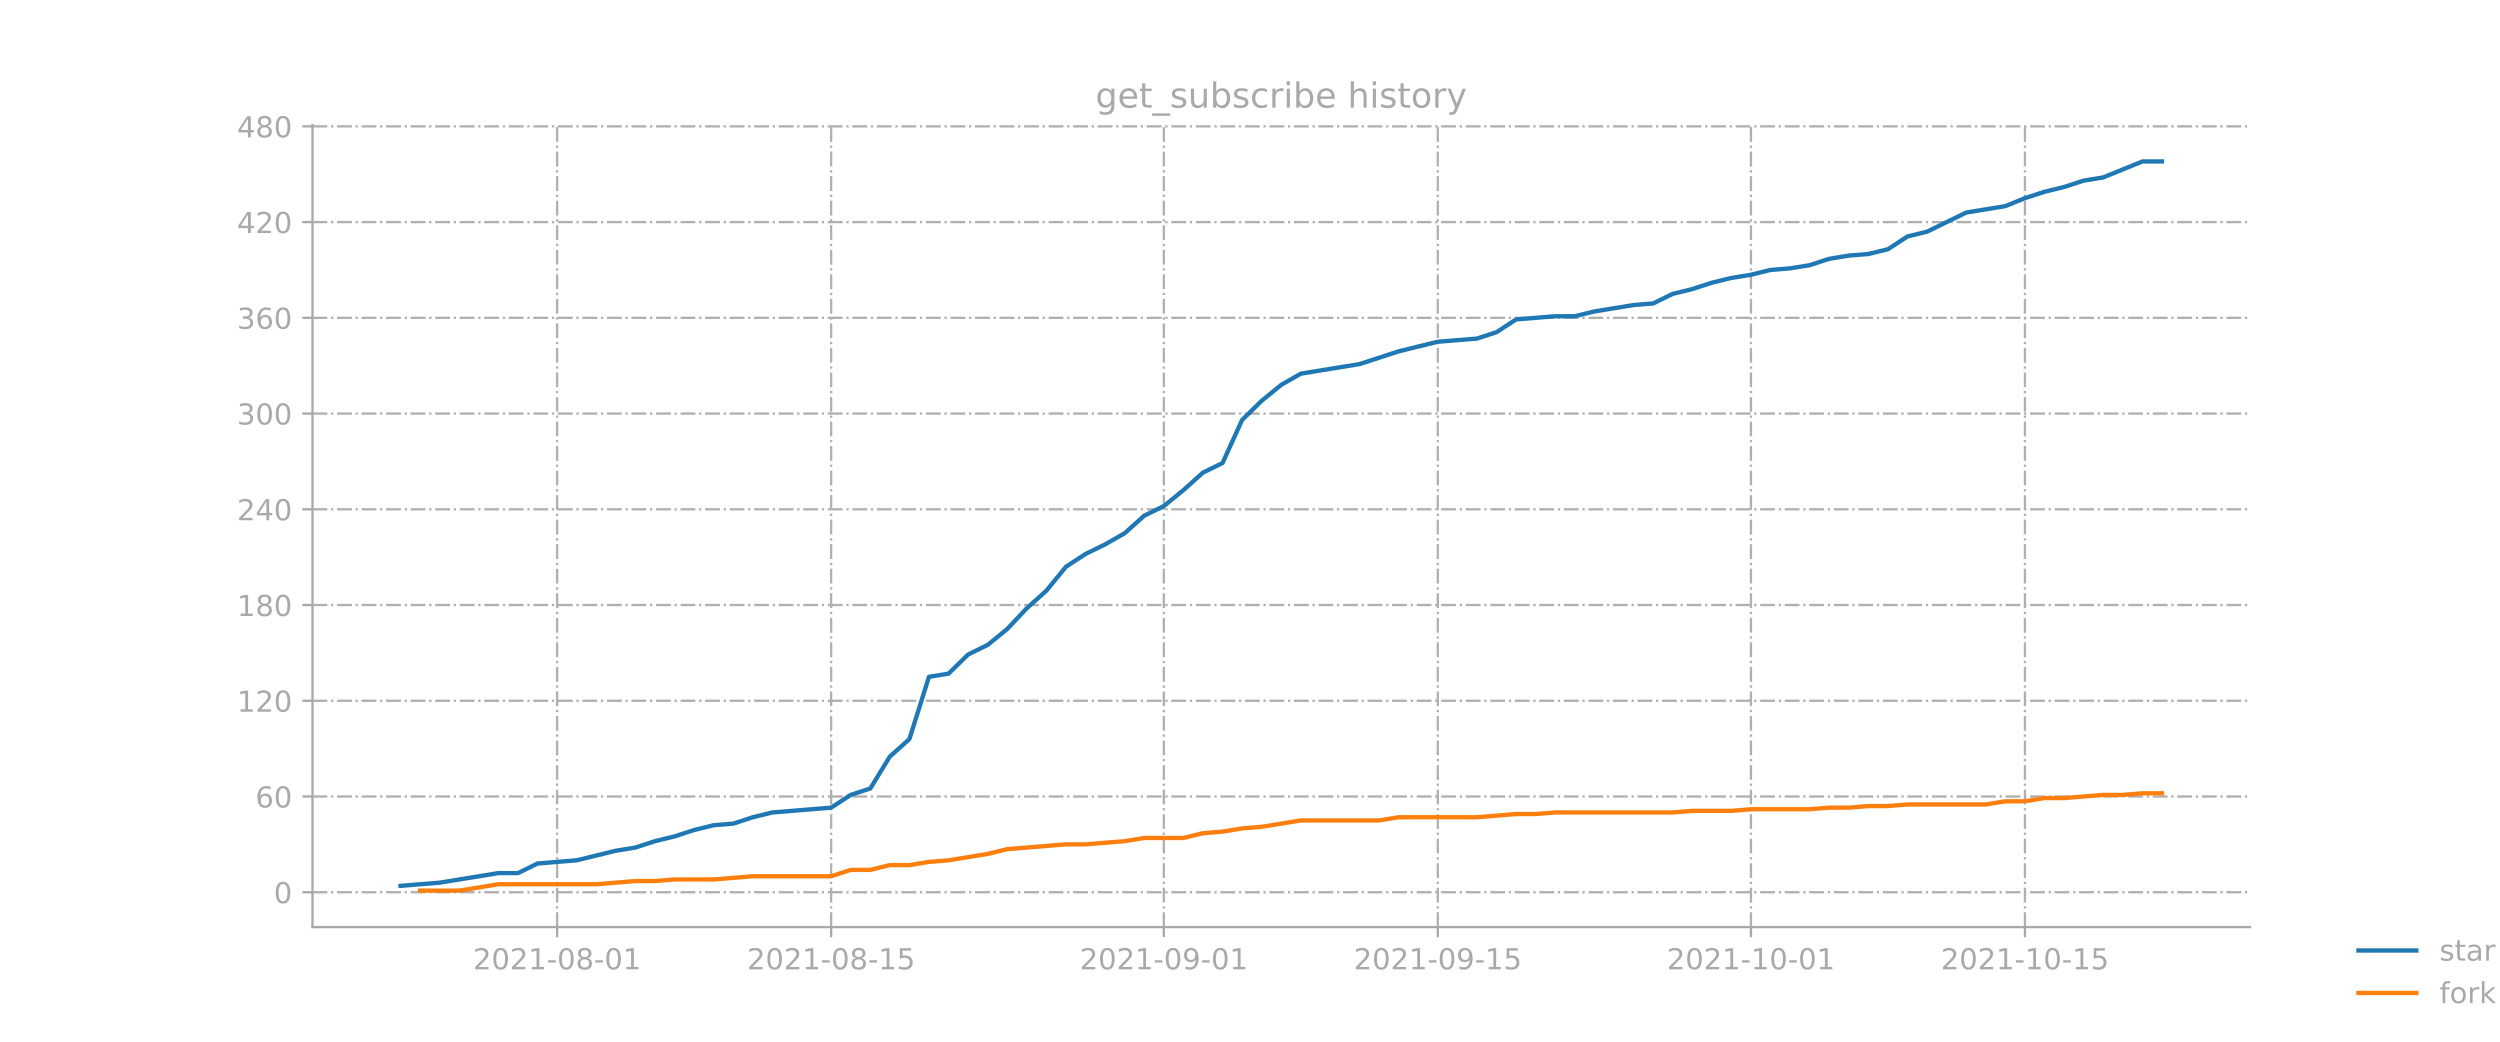
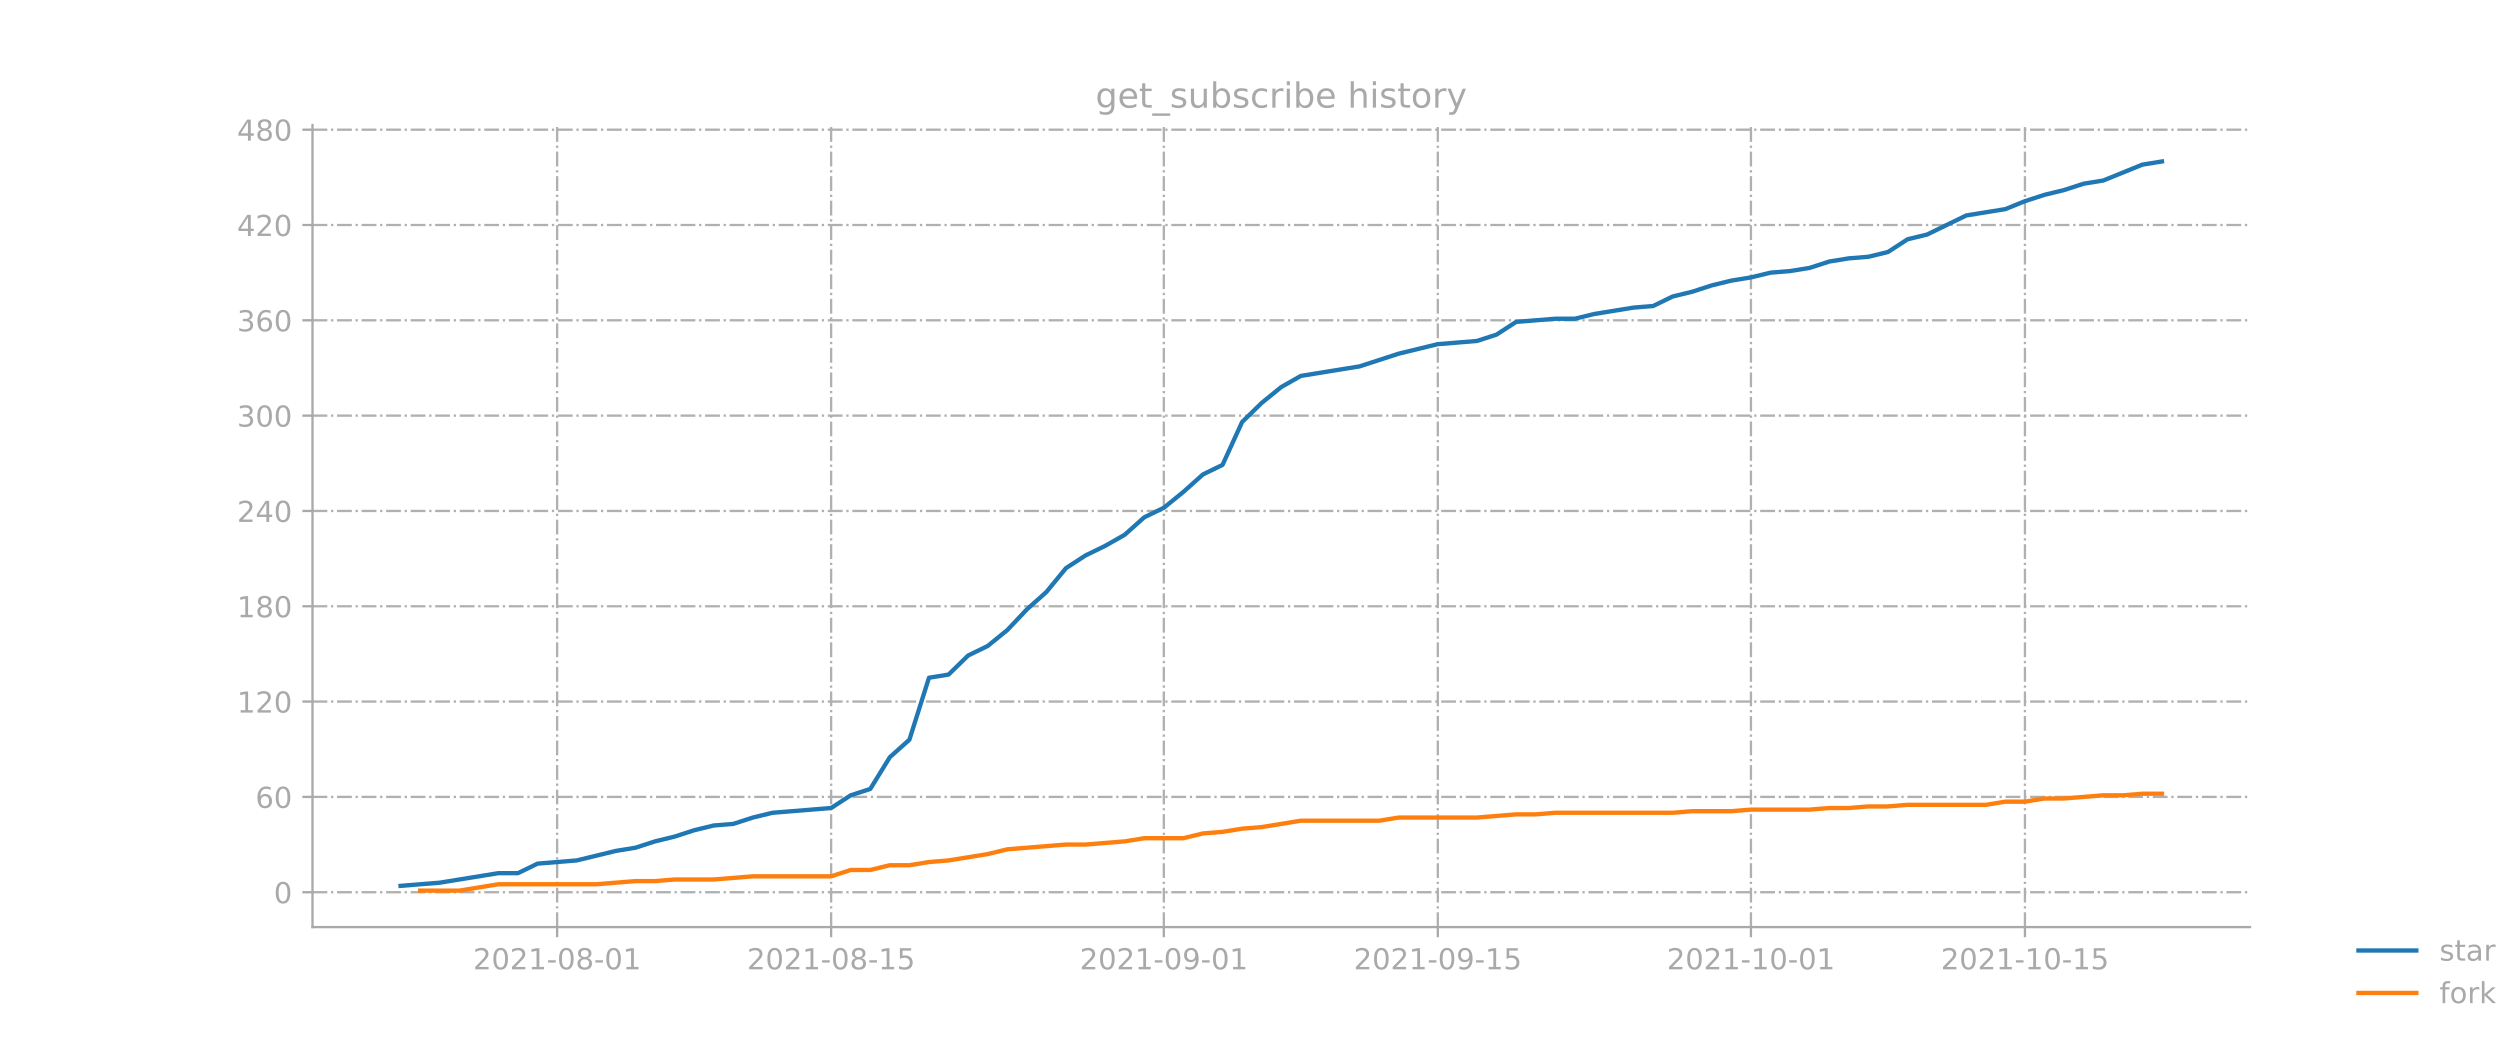
<svg xmlns="http://www.w3.org/2000/svg" xmlns:xlink="http://www.w3.org/1999/xlink" height="360pt" version="1.1" viewBox="0 0 864 360" width="864pt">
  <defs>
    <style type="text/css">*{stroke-linecap:butt;stroke-linejoin:round;}</style>
  </defs>
  <g id="figure_1">
    <g id="patch_1">
      <path d="M 0 360  L 864 360  L 864 0  L 0 0  z " style="fill:none;opacity:0;" />
    </g>
    <g id="axes_1">
      <g id="patch_2">
        <path d="M 108 320.4  L 777.6 320.4  L 777.6 43.2  L 108 43.2  z " style="fill:none;opacity:0;" />
      </g>
      <g id="matplotlib.axis_1">
        <g id="xtick_1">
          <g id="line2d_1">
-             <path clip-path="url(#pc5bb40e50d)" d="M 192.545 320.4  L 192.545 43.2  " style="fill:none;stroke:#b0b0b0;stroke-dasharray:5.12,1.28,0.8,1.28;stroke-dashoffset:0;stroke-width:0.8;" />
+             <path clip-path="url(#pb5d7f34fd7)" d="M 192.545 320.4  L 192.545 43.2  " style="fill:none;stroke:#b0b0b0;stroke-dasharray:5.12,1.28,0.8,1.28;stroke-dashoffset:0;stroke-width:0.8;" />
          </g>
          <g id="line2d_2">
            <defs>
-               <path d="M 0 0  L 0 3.5  " id="m64d366ba13" style="stroke:#a9a9a9;stroke-width:0.8;" />
+               <path d="M 0 0  L 0 3.5  " id="m51f40c4cc3" style="stroke:#a9a9a9;stroke-width:0.8;" />
            </defs>
            <g>
-               <use style="fill:#a9a9a9;stroke:#a9a9a9;stroke-width:0.8;" x="192.545" xlink:href="#m64d366ba13" y="320.4" />
+               <use style="fill:#a9a9a9;stroke:#a9a9a9;stroke-width:0.8;" x="192.545" xlink:href="#m51f40c4cc3" y="320.4" />
            </g>
          </g>
          <g id="text_1">
            <g style="fill:#a9a9a9;" transform="translate(163.4876 334.9984)scale(0.1 -0.1)">
              <defs>
                <path d="M 1228 531  L 3431 531  L 3431 0  L 469 0  L 469 531  Q 828 903 1448 1529  Q 2069 2156 2228 2338  Q 2531 2678 2651 2914  Q 2772 3150 2772 3378  Q 2772 3750 2511 3984  Q 2250 4219 1831 4219  Q 1534 4219 1204 4116  Q 875 4013 500 3803  L 500 4441  Q 881 4594 1212 4672  Q 1544 4750 1819 4750  Q 2544 4750 2975 4387  Q 3406 4025 3406 3419  Q 3406 3131 3298 2873  Q 3191 2616 2906 2266  Q 2828 2175 2409 1742  Q 1991 1309 1228 531  z " id="DejaVuSans-32" transform="scale(0.015625)" />
                <path d="M 2034 4250  Q 1547 4250 1301 3770  Q 1056 3291 1056 2328  Q 1056 1369 1301 889  Q 1547 409 2034 409  Q 2525 409 2770 889  Q 3016 1369 3016 2328  Q 3016 3291 2770 3770  Q 2525 4250 2034 4250  z M 2034 4750  Q 2819 4750 3233 4129  Q 3647 3509 3647 2328  Q 3647 1150 3233 529  Q 2819 -91 2034 -91  Q 1250 -91 836 529  Q 422 1150 422 2328  Q 422 3509 836 4129  Q 1250 4750 2034 4750  z " id="DejaVuSans-30" transform="scale(0.015625)" />
                <path d="M 794 531  L 1825 531  L 1825 4091  L 703 3866  L 703 4441  L 1819 4666  L 2450 4666  L 2450 531  L 3481 531  L 3481 0  L 794 0  L 794 531  z " id="DejaVuSans-31" transform="scale(0.015625)" />
                <path d="M 313 2009  L 1997 2009  L 1997 1497  L 313 1497  L 313 2009  z " id="DejaVuSans-2d" transform="scale(0.015625)" />
                <path d="M 2034 2216  Q 1584 2216 1326 1975  Q 1069 1734 1069 1313  Q 1069 891 1326 650  Q 1584 409 2034 409  Q 2484 409 2743 651  Q 3003 894 3003 1313  Q 3003 1734 2745 1975  Q 2488 2216 2034 2216  z M 1403 2484  Q 997 2584 770 2862  Q 544 3141 544 3541  Q 544 4100 942 4425  Q 1341 4750 2034 4750  Q 2731 4750 3128 4425  Q 3525 4100 3525 3541  Q 3525 3141 3298 2862  Q 3072 2584 2669 2484  Q 3125 2378 3379 2068  Q 3634 1759 3634 1313  Q 3634 634 3220 271  Q 2806 -91 2034 -91  Q 1263 -91 848 271  Q 434 634 434 1313  Q 434 1759 690 2068  Q 947 2378 1403 2484  z M 1172 3481  Q 1172 3119 1398 2916  Q 1625 2713 2034 2713  Q 2441 2713 2670 2916  Q 2900 3119 2900 3481  Q 2900 3844 2670 4047  Q 2441 4250 2034 4250  Q 1625 4250 1398 4047  Q 1172 3844 1172 3481  z " id="DejaVuSans-38" transform="scale(0.015625)" />
              </defs>
              <use xlink:href="#DejaVuSans-32" />
              <use x="63.623" xlink:href="#DejaVuSans-30" />
              <use x="127.246" xlink:href="#DejaVuSans-32" />
              <use x="190.869" xlink:href="#DejaVuSans-31" />
              <use x="254.492" xlink:href="#DejaVuSans-2d" />
              <use x="290.576" xlink:href="#DejaVuSans-30" />
              <use x="354.199" xlink:href="#DejaVuSans-38" />
              <use x="417.822" xlink:href="#DejaVuSans-2d" />
              <use x="453.906" xlink:href="#DejaVuSans-30" />
              <use x="517.529" xlink:href="#DejaVuSans-31" />
            </g>
          </g>
        </g>
        <g id="xtick_2">
          <g id="line2d_3">
-             <path clip-path="url(#pc5bb40e50d)" d="M 287.236 320.4  L 287.236 43.2  " style="fill:none;stroke:#b0b0b0;stroke-dasharray:5.12,1.28,0.8,1.28;stroke-dashoffset:0;stroke-width:0.8;" />
+             <path clip-path="url(#pb5d7f34fd7)" d="M 287.236 320.4  L 287.236 43.2  " style="fill:none;stroke:#b0b0b0;stroke-dasharray:5.12,1.28,0.8,1.28;stroke-dashoffset:0;stroke-width:0.8;" />
          </g>
          <g id="line2d_4">
            <g>
-               <use style="fill:#a9a9a9;stroke:#a9a9a9;stroke-width:0.8;" x="287.236" xlink:href="#m64d366ba13" y="320.4" />
+               <use style="fill:#a9a9a9;stroke:#a9a9a9;stroke-width:0.8;" x="287.236" xlink:href="#m51f40c4cc3" y="320.4" />
            </g>
          </g>
          <g id="text_2">
            <g style="fill:#a9a9a9;" transform="translate(258.1786 334.9984)scale(0.1 -0.1)">
              <defs>
                <path d="M 691 4666  L 3169 4666  L 3169 4134  L 1269 4134  L 1269 2991  Q 1406 3038 1543 3061  Q 1681 3084 1819 3084  Q 2600 3084 3056 2656  Q 3513 2228 3513 1497  Q 3513 744 3044 326  Q 2575 -91 1722 -91  Q 1428 -91 1123 -41  Q 819 9 494 109  L 494 744  Q 775 591 1075 516  Q 1375 441 1709 441  Q 2250 441 2565 725  Q 2881 1009 2881 1497  Q 2881 1984 2565 2268  Q 2250 2553 1709 2553  Q 1456 2553 1204 2497  Q 953 2441 691 2322  L 691 4666  z " id="DejaVuSans-35" transform="scale(0.015625)" />
              </defs>
              <use xlink:href="#DejaVuSans-32" />
              <use x="63.623" xlink:href="#DejaVuSans-30" />
              <use x="127.246" xlink:href="#DejaVuSans-32" />
              <use x="190.869" xlink:href="#DejaVuSans-31" />
              <use x="254.492" xlink:href="#DejaVuSans-2d" />
              <use x="290.576" xlink:href="#DejaVuSans-30" />
              <use x="354.199" xlink:href="#DejaVuSans-38" />
              <use x="417.822" xlink:href="#DejaVuSans-2d" />
              <use x="453.906" xlink:href="#DejaVuSans-31" />
              <use x="517.529" xlink:href="#DejaVuSans-35" />
            </g>
          </g>
        </g>
        <g id="xtick_3">
          <g id="line2d_5">
-             <path clip-path="url(#pc5bb40e50d)" d="M 402.218 320.4  L 402.218 43.2  " style="fill:none;stroke:#b0b0b0;stroke-dasharray:5.12,1.28,0.8,1.28;stroke-dashoffset:0;stroke-width:0.8;" />
+             <path clip-path="url(#pb5d7f34fd7)" d="M 402.218 320.4  L 402.218 43.2  " style="fill:none;stroke:#b0b0b0;stroke-dasharray:5.12,1.28,0.8,1.28;stroke-dashoffset:0;stroke-width:0.8;" />
          </g>
          <g id="line2d_6">
            <g>
-               <use style="fill:#a9a9a9;stroke:#a9a9a9;stroke-width:0.8;" x="402.218" xlink:href="#m64d366ba13" y="320.4" />
+               <use style="fill:#a9a9a9;stroke:#a9a9a9;stroke-width:0.8;" x="402.218" xlink:href="#m51f40c4cc3" y="320.4" />
            </g>
          </g>
          <g id="text_3">
            <g style="fill:#a9a9a9;" transform="translate(373.1604 334.9984)scale(0.1 -0.1)">
              <defs>
                <path d="M 703 97  L 703 672  Q 941 559 1184 500  Q 1428 441 1663 441  Q 2288 441 2617 861  Q 2947 1281 2994 2138  Q 2813 1869 2534 1725  Q 2256 1581 1919 1581  Q 1219 1581 811 2004  Q 403 2428 403 3163  Q 403 3881 828 4315  Q 1253 4750 1959 4750  Q 2769 4750 3195 4129  Q 3622 3509 3622 2328  Q 3622 1225 3098 567  Q 2575 -91 1691 -91  Q 1453 -91 1209 -44  Q 966 3 703 97  z M 1959 2075  Q 2384 2075 2632 2365  Q 2881 2656 2881 3163  Q 2881 3666 2632 3958  Q 2384 4250 1959 4250  Q 1534 4250 1286 3958  Q 1038 3666 1038 3163  Q 1038 2656 1286 2365  Q 1534 2075 1959 2075  z " id="DejaVuSans-39" transform="scale(0.015625)" />
              </defs>
              <use xlink:href="#DejaVuSans-32" />
              <use x="63.623" xlink:href="#DejaVuSans-30" />
              <use x="127.246" xlink:href="#DejaVuSans-32" />
              <use x="190.869" xlink:href="#DejaVuSans-31" />
              <use x="254.492" xlink:href="#DejaVuSans-2d" />
              <use x="290.576" xlink:href="#DejaVuSans-30" />
              <use x="354.199" xlink:href="#DejaVuSans-39" />
              <use x="417.822" xlink:href="#DejaVuSans-2d" />
              <use x="453.906" xlink:href="#DejaVuSans-30" />
              <use x="517.529" xlink:href="#DejaVuSans-31" />
            </g>
          </g>
        </g>
        <g id="xtick_4">
          <g id="line2d_7">
-             <path clip-path="url(#pc5bb40e50d)" d="M 496.909 320.4  L 496.909 43.2  " style="fill:none;stroke:#b0b0b0;stroke-dasharray:5.12,1.28,0.8,1.28;stroke-dashoffset:0;stroke-width:0.8;" />
+             <path clip-path="url(#pb5d7f34fd7)" d="M 496.909 320.4  L 496.909 43.2  " style="fill:none;stroke:#b0b0b0;stroke-dasharray:5.12,1.28,0.8,1.28;stroke-dashoffset:0;stroke-width:0.8;" />
          </g>
          <g id="line2d_8">
            <g>
-               <use style="fill:#a9a9a9;stroke:#a9a9a9;stroke-width:0.8;" x="496.909" xlink:href="#m64d366ba13" y="320.4" />
+               <use style="fill:#a9a9a9;stroke:#a9a9a9;stroke-width:0.8;" x="496.909" xlink:href="#m51f40c4cc3" y="320.4" />
            </g>
          </g>
          <g id="text_4">
            <g style="fill:#a9a9a9;" transform="translate(467.8513 334.9984)scale(0.1 -0.1)">
              <use xlink:href="#DejaVuSans-32" />
              <use x="63.623" xlink:href="#DejaVuSans-30" />
              <use x="127.246" xlink:href="#DejaVuSans-32" />
              <use x="190.869" xlink:href="#DejaVuSans-31" />
              <use x="254.492" xlink:href="#DejaVuSans-2d" />
              <use x="290.576" xlink:href="#DejaVuSans-30" />
              <use x="354.199" xlink:href="#DejaVuSans-39" />
              <use x="417.822" xlink:href="#DejaVuSans-2d" />
              <use x="453.906" xlink:href="#DejaVuSans-31" />
              <use x="517.529" xlink:href="#DejaVuSans-35" />
            </g>
          </g>
        </g>
        <g id="xtick_5">
          <g id="line2d_9">
-             <path clip-path="url(#pc5bb40e50d)" d="M 605.127 320.4  L 605.127 43.2  " style="fill:none;stroke:#b0b0b0;stroke-dasharray:5.12,1.28,0.8,1.28;stroke-dashoffset:0;stroke-width:0.8;" />
+             <path clip-path="url(#pb5d7f34fd7)" d="M 605.127 320.4  L 605.127 43.2  " style="fill:none;stroke:#b0b0b0;stroke-dasharray:5.12,1.28,0.8,1.28;stroke-dashoffset:0;stroke-width:0.8;" />
          </g>
          <g id="line2d_10">
            <g>
-               <use style="fill:#a9a9a9;stroke:#a9a9a9;stroke-width:0.8;" x="605.127" xlink:href="#m64d366ba13" y="320.4" />
+               <use style="fill:#a9a9a9;stroke:#a9a9a9;stroke-width:0.8;" x="605.127" xlink:href="#m51f40c4cc3" y="320.4" />
            </g>
          </g>
          <g id="text_5">
            <g style="fill:#a9a9a9;" transform="translate(576.0695 334.9984)scale(0.1 -0.1)">
              <use xlink:href="#DejaVuSans-32" />
              <use x="63.623" xlink:href="#DejaVuSans-30" />
              <use x="127.246" xlink:href="#DejaVuSans-32" />
              <use x="190.869" xlink:href="#DejaVuSans-31" />
              <use x="254.492" xlink:href="#DejaVuSans-2d" />
              <use x="290.576" xlink:href="#DejaVuSans-31" />
              <use x="354.199" xlink:href="#DejaVuSans-30" />
              <use x="417.822" xlink:href="#DejaVuSans-2d" />
              <use x="453.906" xlink:href="#DejaVuSans-30" />
              <use x="517.529" xlink:href="#DejaVuSans-31" />
            </g>
          </g>
        </g>
        <g id="xtick_6">
          <g id="line2d_11">
-             <path clip-path="url(#pc5bb40e50d)" d="M 699.818 320.4  L 699.818 43.2  " style="fill:none;stroke:#b0b0b0;stroke-dasharray:5.12,1.28,0.8,1.28;stroke-dashoffset:0;stroke-width:0.8;" />
+             <path clip-path="url(#pb5d7f34fd7)" d="M 699.818 320.4  L 699.818 43.2  " style="fill:none;stroke:#b0b0b0;stroke-dasharray:5.12,1.28,0.8,1.28;stroke-dashoffset:0;stroke-width:0.8;" />
          </g>
          <g id="line2d_12">
            <g>
-               <use style="fill:#a9a9a9;stroke:#a9a9a9;stroke-width:0.8;" x="699.818" xlink:href="#m64d366ba13" y="320.4" />
+               <use style="fill:#a9a9a9;stroke:#a9a9a9;stroke-width:0.8;" x="699.818" xlink:href="#m51f40c4cc3" y="320.4" />
            </g>
          </g>
          <g id="text_6">
            <g style="fill:#a9a9a9;" transform="translate(670.7604 334.9984)scale(0.1 -0.1)">
              <use xlink:href="#DejaVuSans-32" />
              <use x="63.623" xlink:href="#DejaVuSans-30" />
              <use x="127.246" xlink:href="#DejaVuSans-32" />
              <use x="190.869" xlink:href="#DejaVuSans-31" />
              <use x="254.492" xlink:href="#DejaVuSans-2d" />
              <use x="290.576" xlink:href="#DejaVuSans-31" />
              <use x="354.199" xlink:href="#DejaVuSans-30" />
              <use x="417.822" xlink:href="#DejaVuSans-2d" />
              <use x="453.906" xlink:href="#DejaVuSans-31" />
              <use x="517.529" xlink:href="#DejaVuSans-35" />
            </g>
          </g>
        </g>
      </g>
      <g id="matplotlib.axis_2">
        <g id="ytick_1">
          <g id="line2d_13">
-             <path clip-path="url(#pc5bb40e50d)" d="M 108 308.351  L 777.6 308.351  " style="fill:none;stroke:#b0b0b0;stroke-dasharray:5.12,1.28,0.8,1.28;stroke-dashoffset:0;stroke-width:0.8;" />
+             <path clip-path="url(#pb5d7f34fd7)" d="M 108 308.349  L 777.6 308.349  " style="fill:none;stroke:#b0b0b0;stroke-dasharray:5.12,1.28,0.8,1.28;stroke-dashoffset:0;stroke-width:0.8;" />
          </g>
          <g id="line2d_14">
            <defs>
-               <path d="M 0 0  L -3.5 0  " id="m53ef4f832f" style="stroke:#a9a9a9;stroke-width:0.8;" />
+               <path d="M 0 0  L -3.5 0  " id="m54c7d677dd" style="stroke:#a9a9a9;stroke-width:0.8;" />
            </defs>
            <g>
-               <use style="fill:#a9a9a9;stroke:#a9a9a9;stroke-width:0.8;" x="108" xlink:href="#m53ef4f832f" y="308.351" />
+               <use style="fill:#a9a9a9;stroke:#a9a9a9;stroke-width:0.8;" x="108" xlink:href="#m54c7d677dd" y="308.349" />
            </g>
          </g>
          <g id="text_7">
-             <g style="fill:#a9a9a9;" transform="translate(94.6375 312.1506)scale(0.1 -0.1)">
+             <g style="fill:#a9a9a9;" transform="translate(94.6375 312.1482)scale(0.1 -0.1)">
              <use xlink:href="#DejaVuSans-30" />
            </g>
          </g>
        </g>
        <g id="ytick_2">
          <g id="line2d_15">
-             <path clip-path="url(#pc5bb40e50d)" d="M 108 275.266  L 777.6 275.266  " style="fill:none;stroke:#b0b0b0;stroke-dasharray:5.12,1.28,0.8,1.28;stroke-dashoffset:0;stroke-width:0.8;" />
+             <path clip-path="url(#pb5d7f34fd7)" d="M 108 275.408  L 777.6 275.408  " style="fill:none;stroke:#b0b0b0;stroke-dasharray:5.12,1.28,0.8,1.28;stroke-dashoffset:0;stroke-width:0.8;" />
          </g>
          <g id="line2d_16">
            <g>
-               <use style="fill:#a9a9a9;stroke:#a9a9a9;stroke-width:0.8;" x="108" xlink:href="#m53ef4f832f" y="275.266" />
+               <use style="fill:#a9a9a9;stroke:#a9a9a9;stroke-width:0.8;" x="108" xlink:href="#m54c7d677dd" y="275.408" />
            </g>
          </g>
          <g id="text_8">
-             <g style="fill:#a9a9a9;" transform="translate(88.275 279.0653)scale(0.1 -0.1)">
+             <g style="fill:#a9a9a9;" transform="translate(88.275 279.2071)scale(0.1 -0.1)">
              <defs>
                <path d="M 2113 2584  Q 1688 2584 1439 2293  Q 1191 2003 1191 1497  Q 1191 994 1439 701  Q 1688 409 2113 409  Q 2538 409 2786 701  Q 3034 994 3034 1497  Q 3034 2003 2786 2293  Q 2538 2584 2113 2584  z M 3366 4563  L 3366 3988  Q 3128 4100 2886 4159  Q 2644 4219 2406 4219  Q 1781 4219 1451 3797  Q 1122 3375 1075 2522  Q 1259 2794 1537 2939  Q 1816 3084 2150 3084  Q 2853 3084 3261 2657  Q 3669 2231 3669 1497  Q 3669 778 3244 343  Q 2819 -91 2113 -91  Q 1303 -91 875 529  Q 447 1150 447 2328  Q 447 3434 972 4092  Q 1497 4750 2381 4750  Q 2619 4750 2861 4703  Q 3103 4656 3366 4563  z " id="DejaVuSans-36" transform="scale(0.015625)" />
              </defs>
              <use xlink:href="#DejaVuSans-36" />
              <use x="63.623" xlink:href="#DejaVuSans-30" />
            </g>
          </g>
        </g>
        <g id="ytick_3">
          <g id="line2d_17">
-             <path clip-path="url(#pc5bb40e50d)" d="M 108 242.181  L 777.6 242.181  " style="fill:none;stroke:#b0b0b0;stroke-dasharray:5.12,1.28,0.8,1.28;stroke-dashoffset:0;stroke-width:0.8;" />
+             <path clip-path="url(#pb5d7f34fd7)" d="M 108 242.467  L 777.6 242.467  " style="fill:none;stroke:#b0b0b0;stroke-dasharray:5.12,1.28,0.8,1.28;stroke-dashoffset:0;stroke-width:0.8;" />
          </g>
          <g id="line2d_18">
            <g>
-               <use style="fill:#a9a9a9;stroke:#a9a9a9;stroke-width:0.8;" x="108" xlink:href="#m53ef4f832f" y="242.181" />
+               <use style="fill:#a9a9a9;stroke:#a9a9a9;stroke-width:0.8;" x="108" xlink:href="#m54c7d677dd" y="242.467" />
            </g>
          </g>
          <g id="text_9">
-             <g style="fill:#a9a9a9;" transform="translate(81.9125 245.98)scale(0.1 -0.1)">
+             <g style="fill:#a9a9a9;" transform="translate(81.9125 246.2659)scale(0.1 -0.1)">
              <use xlink:href="#DejaVuSans-31" />
              <use x="63.623" xlink:href="#DejaVuSans-32" />
              <use x="127.246" xlink:href="#DejaVuSans-30" />
            </g>
          </g>
        </g>
        <g id="ytick_4">
          <g id="line2d_19">
-             <path clip-path="url(#pc5bb40e50d)" d="M 108 209.095  L 777.6 209.095  " style="fill:none;stroke:#b0b0b0;stroke-dasharray:5.12,1.28,0.8,1.28;stroke-dashoffset:0;stroke-width:0.8;" />
+             <path clip-path="url(#pb5d7f34fd7)" d="M 108 209.525  L 777.6 209.525  " style="fill:none;stroke:#b0b0b0;stroke-dasharray:5.12,1.28,0.8,1.28;stroke-dashoffset:0;stroke-width:0.8;" />
          </g>
          <g id="line2d_20">
            <g>
-               <use style="fill:#a9a9a9;stroke:#a9a9a9;stroke-width:0.8;" x="108" xlink:href="#m53ef4f832f" y="209.095" />
+               <use style="fill:#a9a9a9;stroke:#a9a9a9;stroke-width:0.8;" x="108" xlink:href="#m54c7d677dd" y="209.525" />
            </g>
          </g>
          <g id="text_10">
-             <g style="fill:#a9a9a9;" transform="translate(81.9125 212.8946)scale(0.1 -0.1)">
+             <g style="fill:#a9a9a9;" transform="translate(81.9125 213.3247)scale(0.1 -0.1)">
              <use xlink:href="#DejaVuSans-31" />
              <use x="63.623" xlink:href="#DejaVuSans-38" />
              <use x="127.246" xlink:href="#DejaVuSans-30" />
            </g>
          </g>
        </g>
        <g id="ytick_5">
          <g id="line2d_21">
-             <path clip-path="url(#pc5bb40e50d)" d="M 108 176.01  L 777.6 176.01  " style="fill:none;stroke:#b0b0b0;stroke-dasharray:5.12,1.28,0.8,1.28;stroke-dashoffset:0;stroke-width:0.8;" />
+             <path clip-path="url(#pb5d7f34fd7)" d="M 108 176.584  L 777.6 176.584  " style="fill:none;stroke:#b0b0b0;stroke-dasharray:5.12,1.28,0.8,1.28;stroke-dashoffset:0;stroke-width:0.8;" />
          </g>
          <g id="line2d_22">
            <g>
-               <use style="fill:#a9a9a9;stroke:#a9a9a9;stroke-width:0.8;" x="108" xlink:href="#m53ef4f832f" y="176.01" />
+               <use style="fill:#a9a9a9;stroke:#a9a9a9;stroke-width:0.8;" x="108" xlink:href="#m54c7d677dd" y="176.584" />
            </g>
          </g>
          <g id="text_11">
-             <g style="fill:#a9a9a9;" transform="translate(81.9125 179.8093)scale(0.1 -0.1)">
+             <g style="fill:#a9a9a9;" transform="translate(81.9125 180.3835)scale(0.1 -0.1)">
              <defs>
                <path d="M 2419 4116  L 825 1625  L 2419 1625  L 2419 4116  z M 2253 4666  L 3047 4666  L 3047 1625  L 3713 1625  L 3713 1100  L 3047 1100  L 3047 0  L 2419 0  L 2419 1100  L 313 1100  L 313 1709  L 2253 4666  z " id="DejaVuSans-34" transform="scale(0.015625)" />
              </defs>
              <use xlink:href="#DejaVuSans-32" />
              <use x="63.623" xlink:href="#DejaVuSans-34" />
              <use x="127.246" xlink:href="#DejaVuSans-30" />
            </g>
          </g>
        </g>
        <g id="ytick_6">
          <g id="line2d_23">
-             <path clip-path="url(#pc5bb40e50d)" d="M 108 142.925  L 777.6 142.925  " style="fill:none;stroke:#b0b0b0;stroke-dasharray:5.12,1.28,0.8,1.28;stroke-dashoffset:0;stroke-width:0.8;" />
+             <path clip-path="url(#pb5d7f34fd7)" d="M 108 143.643  L 777.6 143.643  " style="fill:none;stroke:#b0b0b0;stroke-dasharray:5.12,1.28,0.8,1.28;stroke-dashoffset:0;stroke-width:0.8;" />
          </g>
          <g id="line2d_24">
            <g>
-               <use style="fill:#a9a9a9;stroke:#a9a9a9;stroke-width:0.8;" x="108" xlink:href="#m53ef4f832f" y="142.925" />
+               <use style="fill:#a9a9a9;stroke:#a9a9a9;stroke-width:0.8;" x="108" xlink:href="#m54c7d677dd" y="143.643" />
            </g>
          </g>
          <g id="text_12">
-             <g style="fill:#a9a9a9;" transform="translate(81.9125 146.7239)scale(0.1 -0.1)">
+             <g style="fill:#a9a9a9;" transform="translate(81.9125 147.4424)scale(0.1 -0.1)">
              <defs>
                <path d="M 2597 2516  Q 3050 2419 3304 2112  Q 3559 1806 3559 1356  Q 3559 666 3084 287  Q 2609 -91 1734 -91  Q 1441 -91 1130 -33  Q 819 25 488 141  L 488 750  Q 750 597 1062 519  Q 1375 441 1716 441  Q 2309 441 2620 675  Q 2931 909 2931 1356  Q 2931 1769 2642 2001  Q 2353 2234 1838 2234  L 1294 2234  L 1294 2753  L 1863 2753  Q 2328 2753 2575 2939  Q 2822 3125 2822 3475  Q 2822 3834 2567 4026  Q 2313 4219 1838 4219  Q 1578 4219 1281 4162  Q 984 4106 628 3988  L 628 4550  Q 988 4650 1302 4700  Q 1616 4750 1894 4750  Q 2613 4750 3031 4423  Q 3450 4097 3450 3541  Q 3450 3153 3228 2886  Q 3006 2619 2597 2516  z " id="DejaVuSans-33" transform="scale(0.015625)" />
              </defs>
              <use xlink:href="#DejaVuSans-33" />
              <use x="63.623" xlink:href="#DejaVuSans-30" />
              <use x="127.246" xlink:href="#DejaVuSans-30" />
            </g>
          </g>
        </g>
        <g id="ytick_7">
          <g id="line2d_25">
-             <path clip-path="url(#pc5bb40e50d)" d="M 108 109.839  L 777.6 109.839  " style="fill:none;stroke:#b0b0b0;stroke-dasharray:5.12,1.28,0.8,1.28;stroke-dashoffset:0;stroke-width:0.8;" />
+             <path clip-path="url(#pb5d7f34fd7)" d="M 108 110.702  L 777.6 110.702  " style="fill:none;stroke:#b0b0b0;stroke-dasharray:5.12,1.28,0.8,1.28;stroke-dashoffset:0;stroke-width:0.8;" />
          </g>
          <g id="line2d_26">
            <g>
-               <use style="fill:#a9a9a9;stroke:#a9a9a9;stroke-width:0.8;" x="108" xlink:href="#m53ef4f832f" y="109.839" />
+               <use style="fill:#a9a9a9;stroke:#a9a9a9;stroke-width:0.8;" x="108" xlink:href="#m54c7d677dd" y="110.702" />
            </g>
          </g>
          <g id="text_13">
-             <g style="fill:#a9a9a9;" transform="translate(81.9125 113.6386)scale(0.1 -0.1)">
+             <g style="fill:#a9a9a9;" transform="translate(81.9125 114.5012)scale(0.1 -0.1)">
              <use xlink:href="#DejaVuSans-33" />
              <use x="63.623" xlink:href="#DejaVuSans-36" />
              <use x="127.246" xlink:href="#DejaVuSans-30" />
            </g>
          </g>
        </g>
        <g id="ytick_8">
          <g id="line2d_27">
-             <path clip-path="url(#pc5bb40e50d)" d="M 108 76.754  L 777.6 76.754  " style="fill:none;stroke:#b0b0b0;stroke-dasharray:5.12,1.28,0.8,1.28;stroke-dashoffset:0;stroke-width:0.8;" />
+             <path clip-path="url(#pb5d7f34fd7)" d="M 108 77.761  L 777.6 77.761  " style="fill:none;stroke:#b0b0b0;stroke-dasharray:5.12,1.28,0.8,1.28;stroke-dashoffset:0;stroke-width:0.8;" />
          </g>
          <g id="line2d_28">
            <g>
-               <use style="fill:#a9a9a9;stroke:#a9a9a9;stroke-width:0.8;" x="108" xlink:href="#m53ef4f832f" y="76.754" />
+               <use style="fill:#a9a9a9;stroke:#a9a9a9;stroke-width:0.8;" x="108" xlink:href="#m54c7d677dd" y="77.761" />
            </g>
          </g>
          <g id="text_14">
-             <g style="fill:#a9a9a9;" transform="translate(81.9125 80.55327)scale(0.1 -0.1)">
+             <g style="fill:#a9a9a9;" transform="translate(81.9125 81.56)scale(0.1 -0.1)">
              <use xlink:href="#DejaVuSans-34" />
              <use x="63.623" xlink:href="#DejaVuSans-32" />
              <use x="127.246" xlink:href="#DejaVuSans-30" />
            </g>
          </g>
        </g>
        <g id="ytick_9">
          <g id="line2d_29">
-             <path clip-path="url(#pc5bb40e50d)" d="M 108 43.669  L 777.6 43.669  " style="fill:none;stroke:#b0b0b0;stroke-dasharray:5.12,1.28,0.8,1.28;stroke-dashoffset:0;stroke-width:0.8;" />
+             <path clip-path="url(#pb5d7f34fd7)" d="M 108 44.82  L 777.6 44.82  " style="fill:none;stroke:#b0b0b0;stroke-dasharray:5.12,1.28,0.8,1.28;stroke-dashoffset:0;stroke-width:0.8;" />
          </g>
          <g id="line2d_30">
            <g>
-               <use style="fill:#a9a9a9;stroke:#a9a9a9;stroke-width:0.8;" x="108" xlink:href="#m53ef4f832f" y="43.669" />
+               <use style="fill:#a9a9a9;stroke:#a9a9a9;stroke-width:0.8;" x="108" xlink:href="#m54c7d677dd" y="44.82" />
            </g>
          </g>
          <g id="text_15">
-             <g style="fill:#a9a9a9;" transform="translate(81.9125 47.46793)scale(0.1 -0.1)">
+             <g style="fill:#a9a9a9;" transform="translate(81.9125 48.61883)scale(0.1 -0.1)">
              <use xlink:href="#DejaVuSans-34" />
              <use x="63.623" xlink:href="#DejaVuSans-38" />
              <use x="127.246" xlink:href="#DejaVuSans-30" />
            </g>
          </g>
        </g>
      </g>
      <g id="line2d_31">
-         <path clip-path="url(#pc5bb40e50d)" d="M 138.436 306.146  L 145.2 305.594  L 151.964 305.043  L 158.727 303.94  L 165.491 302.837  L 172.255 301.734  L 179.018 301.734  L 185.782 298.426  L 192.545 297.874  L 199.309 297.323  L 206.073 295.669  L 212.836 294.014  L 219.6 292.912  L 226.364 290.706  L 233.127 289.052  L 239.891 286.846  L 246.655 285.192  L 253.418 284.64  L 260.182 282.435  L 266.945 280.78  L 273.709 280.229  L 280.473 279.677  L 287.236 279.126  L 294 274.715  L 300.764 272.509  L 307.527 261.481  L 314.291 255.415  L 321.055 233.909  L 327.818 232.807  L 334.582 226.189  L 341.345 222.881  L 348.109 217.367  L 354.873 210.198  L 361.636 204.133  L 368.4 195.861  L 375.164 191.45  L 381.927 188.141  L 388.691 184.281  L 395.455 178.216  L 402.218 174.907  L 408.982 169.393  L 415.745 163.327  L 422.509 160.019  L 429.273 145.13  L 436.036 138.513  L 442.8 132.999  L 449.564 129.139  L 456.327 128.036  L 463.091 126.933  L 469.855 125.831  L 476.618 123.625  L 483.382 121.419  L 490.145 119.765  L 496.909 118.111  L 503.673 117.559  L 510.436 117.008  L 517.2 114.802  L 523.964 110.391  L 530.727 109.839  L 537.491 109.288  L 544.255 109.288  L 551.018 107.634  L 557.782 106.531  L 564.545 105.428  L 571.309 104.877  L 578.073 101.568  L 584.836 99.914  L 591.6 97.708  L 598.364 96.054  L 605.127 94.951  L 611.891 93.297  L 618.655 92.745  L 625.418 91.642  L 632.182 89.437  L 638.945 88.334  L 645.709 87.782  L 652.473 86.128  L 659.236 81.717  L 666 80.063  L 672.764 76.754  L 679.527 73.446  L 686.291 72.343  L 693.055 71.24  L 699.818 68.483  L 706.582 66.277  L 713.345 64.623  L 720.109 62.417  L 726.873 61.314  L 733.636 58.557  L 740.4 55.8  L 747.164 55.8  " style="fill:none;stroke:#1f77b4;stroke-linecap:square;stroke-width:1.5;" />
+         <path clip-path="url(#pb5d7f34fd7)" d="M 138.436 306.153  L 145.2 305.604  L 151.964 305.055  L 158.727 303.957  L 165.491 302.859  L 172.255 301.761  L 179.018 301.761  L 185.782 298.467  L 192.545 297.918  L 199.309 297.369  L 206.073 295.722  L 212.836 294.075  L 219.6 292.976  L 226.364 290.78  L 233.127 289.133  L 239.891 286.937  L 246.655 285.29  L 253.418 284.741  L 260.182 282.545  L 266.945 280.898  L 273.709 280.349  L 280.473 279.8  L 287.236 279.251  L 294 274.859  L 300.764 272.663  L 307.527 261.682  L 314.291 255.643  L 321.055 234.231  L 327.818 233.133  L 334.582 226.545  L 341.345 223.251  L 348.109 217.761  L 354.873 210.624  L 361.636 204.584  L 368.4 196.349  L 375.164 191.957  L 381.927 188.663  L 388.691 184.82  L 395.455 178.78  L 402.218 175.486  L 408.982 169.996  L 415.745 163.957  L 422.509 160.663  L 429.273 145.839  L 436.036 139.251  L 442.8 133.761  L 449.564 129.918  L 456.327 128.82  L 463.091 127.722  L 469.855 126.624  L 476.618 124.427  L 483.382 122.231  L 490.145 120.584  L 496.909 118.937  L 503.673 118.388  L 510.436 117.839  L 517.2 115.643  L 523.964 111.251  L 530.727 110.702  L 537.491 110.153  L 544.255 110.153  L 551.018 108.506  L 557.782 107.408  L 564.545 106.31  L 571.309 105.761  L 578.073 102.467  L 584.836 100.82  L 591.6 98.624  L 598.364 96.976  L 605.127 95.878  L 611.891 94.231  L 618.655 93.682  L 625.418 92.584  L 632.182 90.388  L 638.945 89.29  L 645.709 88.741  L 652.473 87.094  L 659.236 82.702  L 666 81.055  L 672.764 77.761  L 679.527 74.467  L 686.291 73.369  L 693.055 72.271  L 699.818 69.525  L 706.582 67.329  L 713.345 65.682  L 720.109 63.486  L 726.873 62.388  L 733.636 59.643  L 740.4 56.898  L 747.164 55.8  " style="fill:none;stroke:#1f77b4;stroke-linecap:square;stroke-width:1.5;" />
      </g>
      <g id="line2d_32">
-         <path clip-path="url(#pc5bb40e50d)" d="M 145.2 307.8  L 151.964 307.8  L 158.727 307.8  L 165.491 306.697  L 172.255 305.594  L 179.018 305.594  L 185.782 305.594  L 192.545 305.594  L 199.309 305.594  L 206.073 305.594  L 212.836 305.043  L 219.6 304.491  L 226.364 304.491  L 233.127 303.94  L 239.891 303.94  L 246.655 303.94  L 253.418 303.389  L 260.182 302.837  L 266.945 302.837  L 273.709 302.837  L 280.473 302.837  L 287.236 302.837  L 294 300.632  L 300.764 300.632  L 307.527 298.977  L 314.291 298.977  L 321.055 297.874  L 327.818 297.323  L 334.582 296.22  L 341.345 295.117  L 348.109 293.463  L 354.873 292.912  L 361.636 292.36  L 368.4 291.809  L 375.164 291.809  L 381.927 291.257  L 388.691 290.706  L 395.455 289.603  L 402.218 289.603  L 408.982 289.603  L 415.745 287.949  L 422.509 287.397  L 429.273 286.295  L 436.036 285.743  L 442.8 284.64  L 449.564 283.537  L 456.327 283.537  L 463.091 283.537  L 469.855 283.537  L 476.618 283.537  L 483.382 282.435  L 490.145 282.435  L 496.909 282.435  L 503.673 282.435  L 510.436 282.435  L 517.2 281.883  L 523.964 281.332  L 530.727 281.332  L 537.491 280.78  L 544.255 280.78  L 551.018 280.78  L 557.782 280.78  L 564.545 280.78  L 571.309 280.78  L 578.073 280.78  L 584.836 280.229  L 591.6 280.229  L 598.364 280.229  L 605.127 279.677  L 611.891 279.677  L 618.655 279.677  L 625.418 279.677  L 632.182 279.126  L 638.945 279.126  L 645.709 278.575  L 652.473 278.575  L 659.236 278.023  L 666 278.023  L 672.764 278.023  L 679.527 278.023  L 686.291 278.023  L 693.055 276.92  L 699.818 276.92  L 706.582 275.818  L 713.345 275.818  L 720.109 275.266  L 726.873 274.715  L 733.636 274.715  L 740.4 274.163  L 747.164 274.163  " style="fill:none;stroke:#ff7f0e;stroke-linecap:square;stroke-width:1.5;" />
+         <path clip-path="url(#pb5d7f34fd7)" d="M 145.2 307.8  L 151.964 307.8  L 158.727 307.8  L 165.491 306.702  L 172.255 305.604  L 179.018 305.604  L 185.782 305.604  L 192.545 305.604  L 199.309 305.604  L 206.073 305.604  L 212.836 305.055  L 219.6 304.506  L 226.364 304.506  L 233.127 303.957  L 239.891 303.957  L 246.655 303.957  L 253.418 303.408  L 260.182 302.859  L 266.945 302.859  L 273.709 302.859  L 280.473 302.859  L 287.236 302.859  L 294 300.663  L 300.764 300.663  L 307.527 299.016  L 314.291 299.016  L 321.055 297.918  L 327.818 297.369  L 334.582 296.271  L 341.345 295.173  L 348.109 293.525  L 354.873 292.976  L 361.636 292.427  L 368.4 291.878  L 375.164 291.878  L 381.927 291.329  L 388.691 290.78  L 395.455 289.682  L 402.218 289.682  L 408.982 289.682  L 415.745 288.035  L 422.509 287.486  L 429.273 286.388  L 436.036 285.839  L 442.8 284.741  L 449.564 283.643  L 456.327 283.643  L 463.091 283.643  L 469.855 283.643  L 476.618 283.643  L 483.382 282.545  L 490.145 282.545  L 496.909 282.545  L 503.673 282.545  L 510.436 282.545  L 517.2 281.996  L 523.964 281.447  L 530.727 281.447  L 537.491 280.898  L 544.255 280.898  L 551.018 280.898  L 557.782 280.898  L 564.545 280.898  L 571.309 280.898  L 578.073 280.898  L 584.836 280.349  L 591.6 280.349  L 598.364 280.349  L 605.127 279.8  L 611.891 279.8  L 618.655 279.8  L 625.418 279.8  L 632.182 279.251  L 638.945 279.251  L 645.709 278.702  L 652.473 278.702  L 659.236 278.153  L 666 278.153  L 672.764 278.153  L 679.527 278.153  L 686.291 278.153  L 693.055 277.055  L 699.818 277.055  L 706.582 275.957  L 713.345 275.957  L 720.109 275.408  L 726.873 274.859  L 733.636 274.859  L 740.4 274.31  L 747.164 274.31  " style="fill:none;stroke:#ff7f0e;stroke-linecap:square;stroke-width:1.5;" />
      </g>
      <g id="patch_3">
        <path d="M 108 320.4  L 108 43.2  " style="fill:none;stroke:#a9a9a9;stroke-linecap:square;stroke-linejoin:miter;stroke-width:0.8;" />
      </g>
      <g id="patch_4">
        <path d="M 777.6 320.4  L 777.6 43.2  " style="fill:none;" />
      </g>
      <g id="patch_5">
        <path d="M 108 320.4  L 777.6 320.4  " style="fill:none;stroke:#a9a9a9;stroke-linecap:square;stroke-linejoin:miter;stroke-width:0.8;" />
      </g>
      <g id="patch_6">
        <path d="M 108 43.2  L 777.6 43.2  " style="fill:none;" />
      </g>
      <g id="text_16">
        <g style="fill:#a9a9a9;" transform="translate(378.6075 37.2)scale(0.12 -0.12)">
          <defs>
            <path d="M 2906 1791  Q 2906 2416 2648 2759  Q 2391 3103 1925 3103  Q 1463 3103 1205 2759  Q 947 2416 947 1791  Q 947 1169 1205 825  Q 1463 481 1925 481  Q 2391 481 2648 825  Q 2906 1169 2906 1791  z M 3481 434  Q 3481 -459 3084 -895  Q 2688 -1331 1869 -1331  Q 1566 -1331 1297 -1286  Q 1028 -1241 775 -1147  L 775 -588  Q 1028 -725 1275 -790  Q 1522 -856 1778 -856  Q 2344 -856 2625 -561  Q 2906 -266 2906 331  L 2906 616  Q 2728 306 2450 153  Q 2172 0 1784 0  Q 1141 0 747 490  Q 353 981 353 1791  Q 353 2603 747 3093  Q 1141 3584 1784 3584  Q 2172 3584 2450 3431  Q 2728 3278 2906 2969  L 2906 3500  L 3481 3500  L 3481 434  z " id="DejaVuSans-67" transform="scale(0.015625)" />
            <path d="M 3597 1894  L 3597 1613  L 953 1613  Q 991 1019 1311 708  Q 1631 397 2203 397  Q 2534 397 2845 478  Q 3156 559 3463 722  L 3463 178  Q 3153 47 2828 -22  Q 2503 -91 2169 -91  Q 1331 -91 842 396  Q 353 884 353 1716  Q 353 2575 817 3079  Q 1281 3584 2069 3584  Q 2775 3584 3186 3129  Q 3597 2675 3597 1894  z M 3022 2063  Q 3016 2534 2758 2815  Q 2500 3097 2075 3097  Q 1594 3097 1305 2825  Q 1016 2553 972 2059  L 3022 2063  z " id="DejaVuSans-65" transform="scale(0.015625)" />
            <path d="M 1172 4494  L 1172 3500  L 2356 3500  L 2356 3053  L 1172 3053  L 1172 1153  Q 1172 725 1289 603  Q 1406 481 1766 481  L 2356 481  L 2356 0  L 1766 0  Q 1100 0 847 248  Q 594 497 594 1153  L 594 3053  L 172 3053  L 172 3500  L 594 3500  L 594 4494  L 1172 4494  z " id="DejaVuSans-74" transform="scale(0.015625)" />
            <path d="M 3263 -1063  L 3263 -1509  L -63 -1509  L -63 -1063  L 3263 -1063  z " id="DejaVuSans-5f" transform="scale(0.015625)" />
            <path d="M 2834 3397  L 2834 2853  Q 2591 2978 2328 3040  Q 2066 3103 1784 3103  Q 1356 3103 1142 2972  Q 928 2841 928 2578  Q 928 2378 1081 2264  Q 1234 2150 1697 2047  L 1894 2003  Q 2506 1872 2764 1633  Q 3022 1394 3022 966  Q 3022 478 2636 193  Q 2250 -91 1575 -91  Q 1294 -91 989 -36  Q 684 19 347 128  L 347 722  Q 666 556 975 473  Q 1284 391 1588 391  Q 1994 391 2212 530  Q 2431 669 2431 922  Q 2431 1156 2273 1281  Q 2116 1406 1581 1522  L 1381 1569  Q 847 1681 609 1914  Q 372 2147 372 2553  Q 372 3047 722 3315  Q 1072 3584 1716 3584  Q 2034 3584 2315 3537  Q 2597 3491 2834 3397  z " id="DejaVuSans-73" transform="scale(0.015625)" />
            <path d="M 544 1381  L 544 3500  L 1119 3500  L 1119 1403  Q 1119 906 1312 657  Q 1506 409 1894 409  Q 2359 409 2629 706  Q 2900 1003 2900 1516  L 2900 3500  L 3475 3500  L 3475 0  L 2900 0  L 2900 538  Q 2691 219 2414 64  Q 2138 -91 1772 -91  Q 1169 -91 856 284  Q 544 659 544 1381  z M 1991 3584  L 1991 3584  z " id="DejaVuSans-75" transform="scale(0.015625)" />
            <path d="M 3116 1747  Q 3116 2381 2855 2742  Q 2594 3103 2138 3103  Q 1681 3103 1420 2742  Q 1159 2381 1159 1747  Q 1159 1113 1420 752  Q 1681 391 2138 391  Q 2594 391 2855 752  Q 3116 1113 3116 1747  z M 1159 2969  Q 1341 3281 1617 3432  Q 1894 3584 2278 3584  Q 2916 3584 3314 3078  Q 3713 2572 3713 1747  Q 3713 922 3314 415  Q 2916 -91 2278 -91  Q 1894 -91 1617 61  Q 1341 213 1159 525  L 1159 0  L 581 0  L 581 4863  L 1159 4863  L 1159 2969  z " id="DejaVuSans-62" transform="scale(0.015625)" />
            <path d="M 3122 3366  L 3122 2828  Q 2878 2963 2633 3030  Q 2388 3097 2138 3097  Q 1578 3097 1268 2742  Q 959 2388 959 1747  Q 959 1106 1268 751  Q 1578 397 2138 397  Q 2388 397 2633 464  Q 2878 531 3122 666  L 3122 134  Q 2881 22 2623 -34  Q 2366 -91 2075 -91  Q 1284 -91 818 406  Q 353 903 353 1747  Q 353 2603 823 3093  Q 1294 3584 2113 3584  Q 2378 3584 2631 3529  Q 2884 3475 3122 3366  z " id="DejaVuSans-63" transform="scale(0.015625)" />
            <path d="M 2631 2963  Q 2534 3019 2420 3045  Q 2306 3072 2169 3072  Q 1681 3072 1420 2755  Q 1159 2438 1159 1844  L 1159 0  L 581 0  L 581 3500  L 1159 3500  L 1159 2956  Q 1341 3275 1631 3429  Q 1922 3584 2338 3584  Q 2397 3584 2469 3576  Q 2541 3569 2628 3553  L 2631 2963  z " id="DejaVuSans-72" transform="scale(0.015625)" />
            <path d="M 603 3500  L 1178 3500  L 1178 0  L 603 0  L 603 3500  z M 603 4863  L 1178 4863  L 1178 4134  L 603 4134  L 603 4863  z " id="DejaVuSans-69" transform="scale(0.015625)" />
            <path id="DejaVuSans-20" transform="scale(0.015625)" />
            <path d="M 3513 2113  L 3513 0  L 2938 0  L 2938 2094  Q 2938 2591 2744 2837  Q 2550 3084 2163 3084  Q 1697 3084 1428 2787  Q 1159 2491 1159 1978  L 1159 0  L 581 0  L 581 4863  L 1159 4863  L 1159 2956  Q 1366 3272 1645 3428  Q 1925 3584 2291 3584  Q 2894 3584 3203 3211  Q 3513 2838 3513 2113  z " id="DejaVuSans-68" transform="scale(0.015625)" />
            <path d="M 1959 3097  Q 1497 3097 1228 2736  Q 959 2375 959 1747  Q 959 1119 1226 758  Q 1494 397 1959 397  Q 2419 397 2687 759  Q 2956 1122 2956 1747  Q 2956 2369 2687 2733  Q 2419 3097 1959 3097  z M 1959 3584  Q 2709 3584 3137 3096  Q 3566 2609 3566 1747  Q 3566 888 3137 398  Q 2709 -91 1959 -91  Q 1206 -91 779 398  Q 353 888 353 1747  Q 353 2609 779 3096  Q 1206 3584 1959 3584  z " id="DejaVuSans-6f" transform="scale(0.015625)" />
            <path d="M 2059 -325  Q 1816 -950 1584 -1140  Q 1353 -1331 966 -1331  L 506 -1331  L 506 -850  L 844 -850  Q 1081 -850 1212 -737  Q 1344 -625 1503 -206  L 1606 56  L 191 3500  L 800 3500  L 1894 763  L 2988 3500  L 3597 3500  L 2059 -325  z " id="DejaVuSans-79" transform="scale(0.015625)" />
          </defs>
          <use xlink:href="#DejaVuSans-67" />
          <use x="63.477" xlink:href="#DejaVuSans-65" />
          <use x="125" xlink:href="#DejaVuSans-74" />
          <use x="164.209" xlink:href="#DejaVuSans-5f" />
          <use x="214.209" xlink:href="#DejaVuSans-73" />
          <use x="266.309" xlink:href="#DejaVuSans-75" />
          <use x="329.688" xlink:href="#DejaVuSans-62" />
          <use x="393.164" xlink:href="#DejaVuSans-73" />
          <use x="445.264" xlink:href="#DejaVuSans-63" />
          <use x="500.244" xlink:href="#DejaVuSans-72" />
          <use x="541.357" xlink:href="#DejaVuSans-69" />
          <use x="569.141" xlink:href="#DejaVuSans-62" />
          <use x="632.617" xlink:href="#DejaVuSans-65" />
          <use x="694.141" xlink:href="#DejaVuSans-20" />
          <use x="725.928" xlink:href="#DejaVuSans-68" />
          <use x="789.307" xlink:href="#DejaVuSans-69" />
          <use x="817.09" xlink:href="#DejaVuSans-73" />
          <use x="869.189" xlink:href="#DejaVuSans-74" />
          <use x="908.398" xlink:href="#DejaVuSans-6f" />
          <use x="969.58" xlink:href="#DejaVuSans-72" />
          <use x="1010.693" xlink:href="#DejaVuSans-79" />
        </g>
      </g>
      <g id="legend_1">
        <g id="line2d_33">
          <path d="M 815.08 328.498  L 835.08 328.498  " style="fill:none;stroke:#1f77b4;stroke-linecap:square;stroke-width:1.5;" />
        </g>
        <g id="line2d_34" />
        <g id="text_17">
          <g style="fill:#a9a9a9;" transform="translate(843.08 331.9984)scale(0.1 -0.1)">
            <defs>
              <path d="M 2194 1759  Q 1497 1759 1228 1600  Q 959 1441 959 1056  Q 959 750 1161 570  Q 1363 391 1709 391  Q 2188 391 2477 730  Q 2766 1069 2766 1631  L 2766 1759  L 2194 1759  z M 3341 1997  L 3341 0  L 2766 0  L 2766 531  Q 2569 213 2275 61  Q 1981 -91 1556 -91  Q 1019 -91 701 211  Q 384 513 384 1019  Q 384 1609 779 1909  Q 1175 2209 1959 2209  L 2766 2209  L 2766 2266  Q 2766 2663 2505 2880  Q 2244 3097 1772 3097  Q 1472 3097 1187 3025  Q 903 2953 641 2809  L 641 3341  Q 956 3463 1253 3523  Q 1550 3584 1831 3584  Q 2591 3584 2966 3190  Q 3341 2797 3341 1997  z " id="DejaVuSans-61" transform="scale(0.015625)" />
            </defs>
            <use xlink:href="#DejaVuSans-73" />
            <use x="52.1" xlink:href="#DejaVuSans-74" />
            <use x="91.309" xlink:href="#DejaVuSans-61" />
            <use x="152.588" xlink:href="#DejaVuSans-72" />
          </g>
        </g>
        <g id="line2d_35">
          <path d="M 815.08 343.177  L 835.08 343.177  " style="fill:none;stroke:#ff7f0e;stroke-linecap:square;stroke-width:1.5;" />
        </g>
        <g id="line2d_36" />
        <g id="text_18">
          <g style="fill:#a9a9a9;" transform="translate(843.08 346.6766)scale(0.1 -0.1)">
            <defs>
              <path d="M 2375 4863  L 2375 4384  L 1825 4384  Q 1516 4384 1395 4259  Q 1275 4134 1275 3809  L 1275 3500  L 2222 3500  L 2222 3053  L 1275 3053  L 1275 0  L 697 0  L 697 3053  L 147 3053  L 147 3500  L 697 3500  L 697 3744  Q 697 4328 969 4595  Q 1241 4863 1831 4863  L 2375 4863  z " id="DejaVuSans-66" transform="scale(0.015625)" />
              <path d="M 581 4863  L 1159 4863  L 1159 1991  L 2875 3500  L 3609 3500  L 1753 1863  L 3688 0  L 2938 0  L 1159 1709  L 1159 0  L 581 0  L 581 4863  z " id="DejaVuSans-6b" transform="scale(0.015625)" />
            </defs>
            <use xlink:href="#DejaVuSans-66" />
            <use x="35.205" xlink:href="#DejaVuSans-6f" />
            <use x="96.387" xlink:href="#DejaVuSans-72" />
            <use x="137.5" xlink:href="#DejaVuSans-6b" />
          </g>
        </g>
      </g>
    </g>
  </g>
  <defs>
-     <clipPath id="pc5bb40e50d">
+     <clipPath id="pb5d7f34fd7">
      <rect height="277.2" width="669.6" x="108" y="43.2" />
    </clipPath>
  </defs>
</svg>
